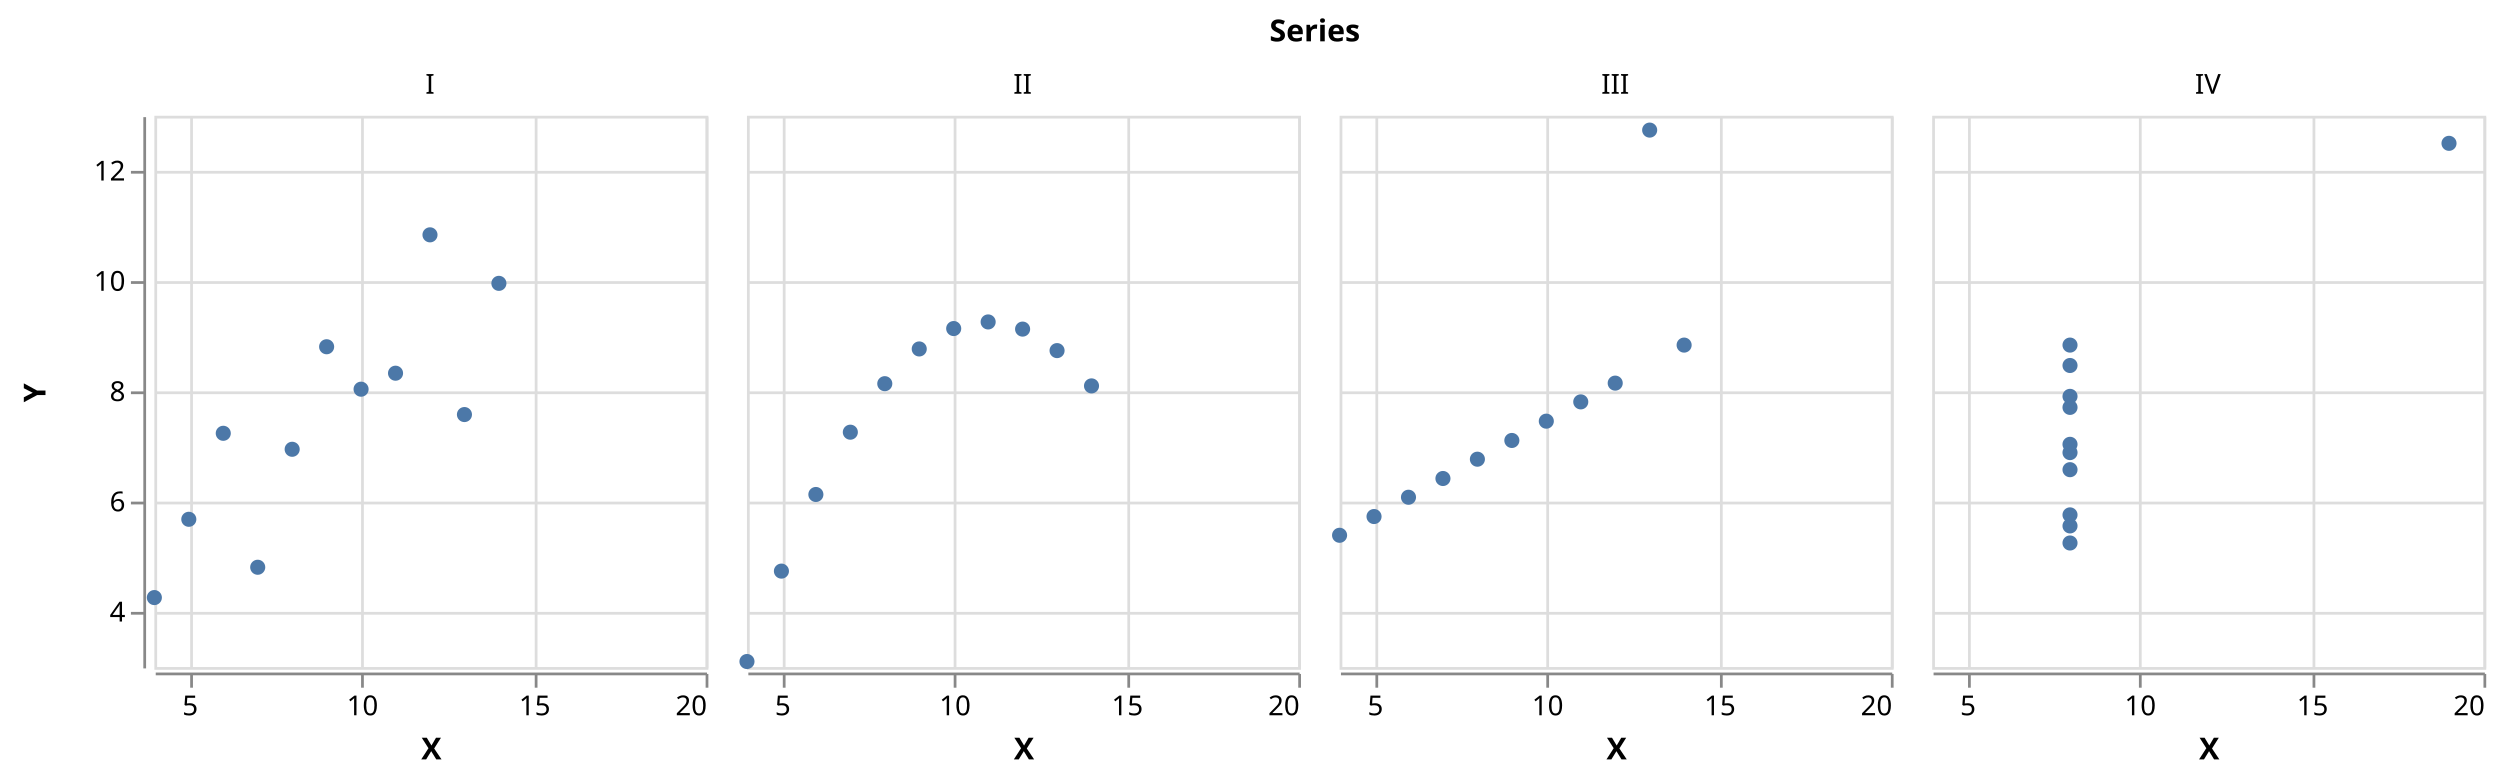
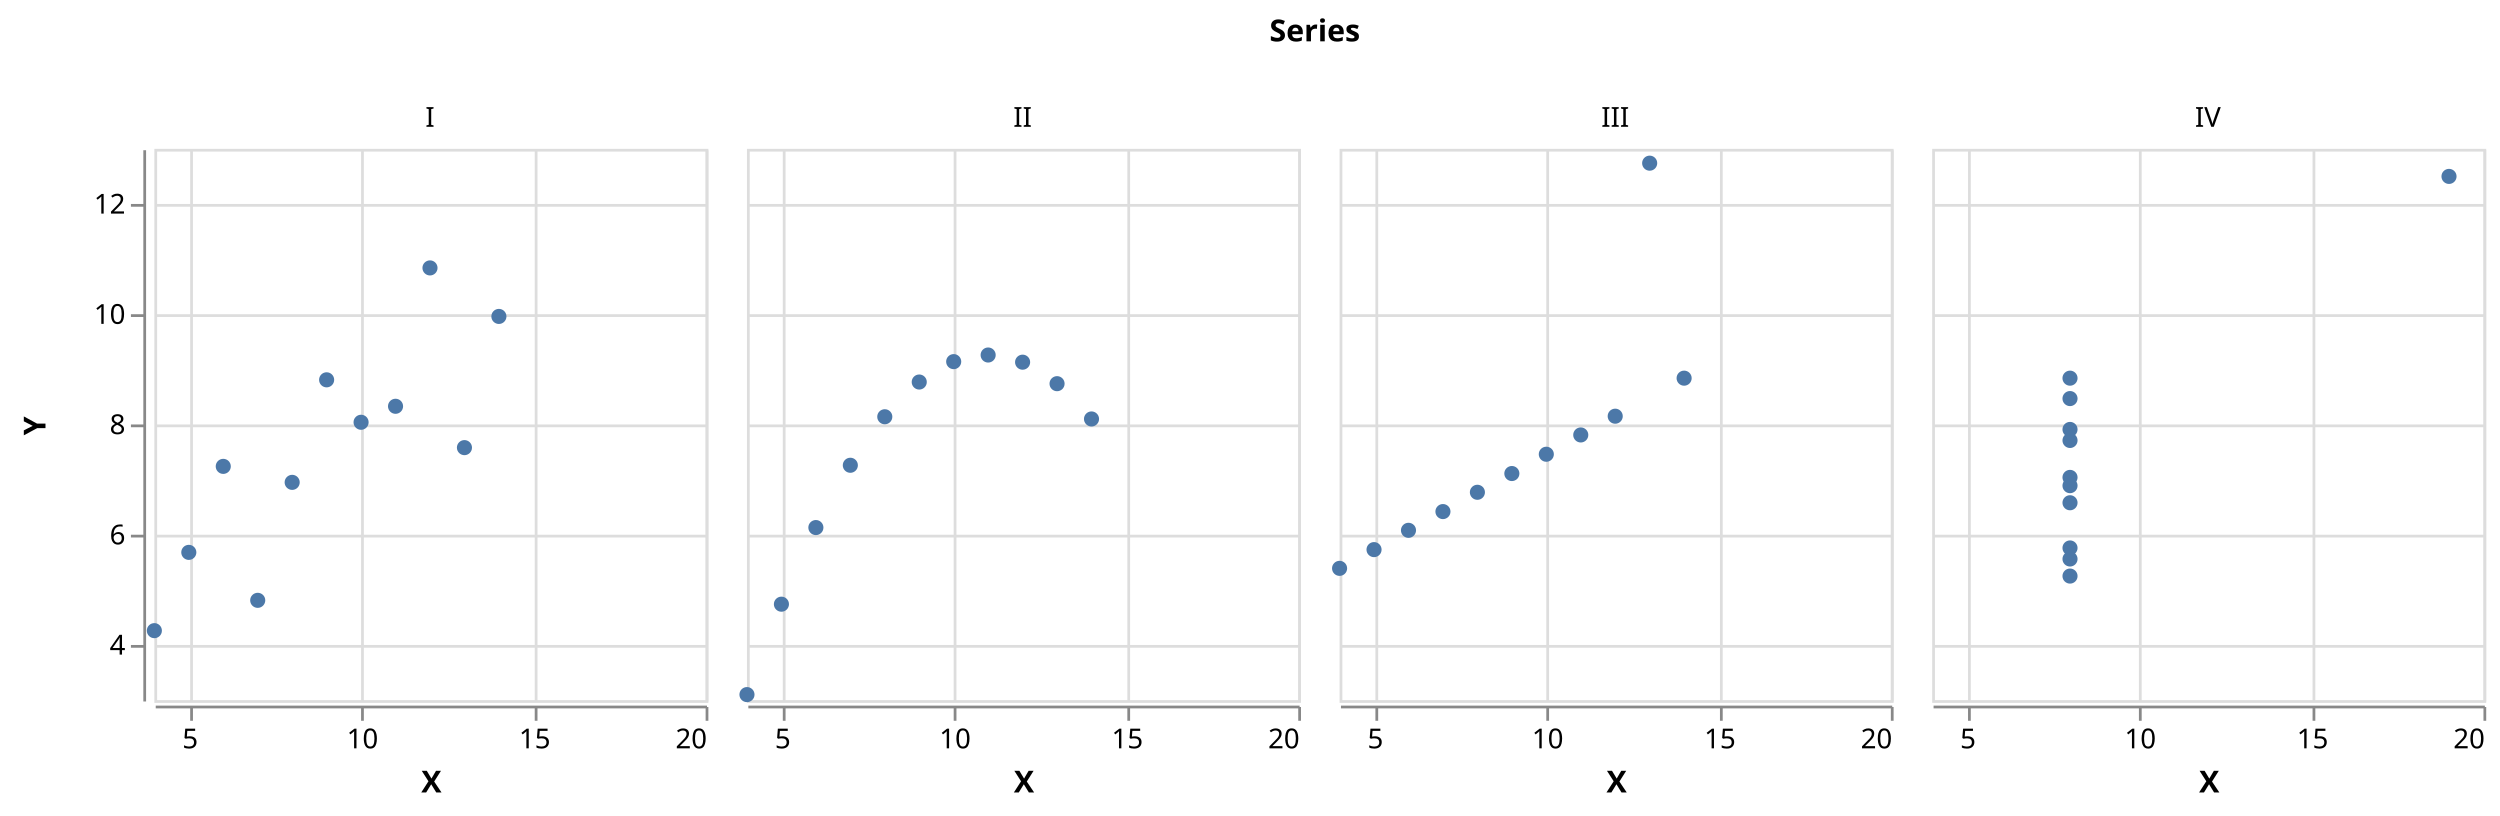
- <svg xmlns="http://www.w3.org/2000/svg" class="marks" width="907" height="284" viewBox="0 0 907 284" version="1.1">
-   <g transform="translate(56,42)">
+ <svg xmlns="http://www.w3.org/2000/svg" class="marks" width="907" height="296" viewBox="0 0 907 296" version="1.1">
+   <g transform="translate(56,54)">
    <g class="mark-group role-frame root">
      <g transform="translate(0,0)">
        <path class="background" d="M0,0h0v0h0Z" style="fill: none;" />
        <g>
-           <g class="mark-group role-column-title column_title">
+           <g class="mark-group role-column-title column-title">
            <g transform="translate(421,-27)">
              <path class="background" d="M0,0h0v0h0Z" style="fill: none;" />
              <g>
-                 <g class="mark-text role-column-title-text">
-                   <text text-anchor="middle" transform="translate(0,0)" style="font-family: sans-serif; font-size: 11px; font-weight: bold; fill: #000;">Series</text>
+                 <g class="mark-text role-title" style="pointer-events: none;">
+                   <text text-anchor="middle" transform="translate(0,-12)" style="font-family: sans-serif; font-size: 11px; font-weight: bold; fill: #000; opacity: 1;">Series</text>
                </g>
              </g>
            </g>
          </g>
          <g class="mark-group role-row-header row_header">
            <g transform="translate(-4,0)">
              <path class="background" d="M0,0h0v200h0Z" style="fill: none;" />
              <g>
                <g class="mark-group role-axis">
                  <g transform="translate(0.5,0.5)">
                    <path class="background" d="M0,0h0v0h0Z" style="pointer-events: none; fill: none;" />
                    <g>
                      <g class="mark-rule role-axis-tick" style="pointer-events: none;">
                        <line transform="translate(0,180)" x2="-5" y2="0" style="fill: none; stroke: #888; stroke-width: 1; opacity: 1;" />
                        <line transform="translate(0,140)" x2="-5" y2="0" style="fill: none; stroke: #888; stroke-width: 1; opacity: 1;" />
                        <line transform="translate(0,100)" x2="-5" y2="0" style="fill: none; stroke: #888; stroke-width: 1; opacity: 1;" />
                        <line transform="translate(0,60)" x2="-5" y2="0" style="fill: none; stroke: #888; stroke-width: 1; opacity: 1;" />
                        <line transform="translate(0,20)" x2="-5" y2="0" style="fill: none; stroke: #888; stroke-width: 1; opacity: 1;" />
                      </g>
                      <g class="mark-text role-axis-label" style="pointer-events: none;">
                        <text text-anchor="end" transform="translate(-7,183)" style="font-family: sans-serif; font-size: 10px; fill: #000; opacity: 1;">4</text>
                        <text text-anchor="end" transform="translate(-7,143)" style="font-family: sans-serif; font-size: 10px; fill: #000; opacity: 1;">6</text>
                        <text text-anchor="end" transform="translate(-7,103)" style="font-family: sans-serif; font-size: 10px; fill: #000; opacity: 1;">8</text>
                        <text text-anchor="end" transform="translate(-7,63)" style="font-family: sans-serif; font-size: 10px; fill: #000; opacity: 1;">10</text>
                        <text text-anchor="end" transform="translate(-7,23)" style="font-family: sans-serif; font-size: 10px; fill: #000; opacity: 1;">12</text>
                      </g>
                      <g class="mark-rule role-axis-domain" style="pointer-events: none;">
                        <line transform="translate(0,200)" x2="0" y2="-200" style="fill: none; stroke: #888; stroke-width: 1; opacity: 1;" />
                      </g>
                      <g class="mark-text role-axis-title" style="pointer-events: none;">
                        <text text-anchor="middle" transform="translate(-34,100) rotate(-90) translate(0,-2)" style="font-family: sans-serif; font-size: 11px; font-weight: bold; fill: #000; opacity: 1;">Y</text>
                      </g>
                    </g>
                  </g>
                </g>
              </g>
            </g>
          </g>
          <g class="mark-group role-column-header column_header">
            <g transform="translate(0,-1)">
              <path class="background" d="M0,0h200v0h-200Z" style="fill: none;" />
              <g>
                <g class="mark-text role-title" style="pointer-events: none;">
                  <text text-anchor="middle" transform="translate(100,-7)" style="font-family: sans-serif; font-size: 10px; fill: #000; opacity: 1;">I</text>
                </g>
              </g>
            </g>
            <g transform="translate(215,-1)">
              <path class="background" d="M0,0h200v0h-200Z" style="fill: none;" />
              <g>
                <g class="mark-text role-title" style="pointer-events: none;">
                  <text text-anchor="middle" transform="translate(100,-7)" style="font-family: sans-serif; font-size: 10px; fill: #000; opacity: 1;">II</text>
                </g>
              </g>
            </g>
            <g transform="translate(430,-1)">
              <path class="background" d="M0,0h200v0h-200Z" style="fill: none;" />
              <g>
                <g class="mark-text role-title" style="pointer-events: none;">
                  <text text-anchor="middle" transform="translate(100,-7)" style="font-family: sans-serif; font-size: 10px; fill: #000; opacity: 1;">III</text>
                </g>
              </g>
            </g>
            <g transform="translate(645,-1)">
              <path class="background" d="M0,0h200v0h-200Z" style="fill: none;" />
              <g>
                <g class="mark-text role-title" style="pointer-events: none;">
                  <text text-anchor="middle" transform="translate(100,-7)" style="font-family: sans-serif; font-size: 10px; fill: #000; opacity: 1;">IV</text>
                </g>
              </g>
            </g>
          </g>
          <g class="mark-group role-column-footer column_footer">
            <g transform="translate(0,202)">
              <path class="background" d="M0,0h200v0h-200Z" style="fill: none;" />
              <g>
                <g class="mark-group role-axis">
                  <g transform="translate(0.5,0.5)">
                    <path class="background" d="M0,0h0v0h0Z" style="pointer-events: none; fill: none;" />
                    <g>
                      <g class="mark-rule role-axis-tick" style="pointer-events: none;">
                        <line transform="translate(13,0)" x2="0" y2="5" style="fill: none; stroke: #888; stroke-width: 1; opacity: 1;" />
                        <line transform="translate(75,0)" x2="0" y2="5" style="fill: none; stroke: #888; stroke-width: 1; opacity: 1;" />
                        <line transform="translate(138,0)" x2="0" y2="5" style="fill: none; stroke: #888; stroke-width: 1; opacity: 1;" />
                        <line transform="translate(200,0)" x2="0" y2="5" style="fill: none; stroke: #888; stroke-width: 1; opacity: 1;" />
                      </g>
                      <g class="mark-text role-axis-label" style="pointer-events: none;">
                        <text text-anchor="middle" transform="translate(12.5,15)" style="font-family: sans-serif; font-size: 10px; fill: #000; opacity: 1;">5</text>
                        <text text-anchor="middle" transform="translate(75,15)" style="font-family: sans-serif; font-size: 10px; fill: #000; opacity: 1;">10</text>
                        <text text-anchor="middle" transform="translate(137.5,15)" style="font-family: sans-serif; font-size: 10px; fill: #000; opacity: 1;">15</text>
                        <text text-anchor="end" transform="translate(200,15)" style="font-family: sans-serif; font-size: 10px; fill: #000; opacity: 1;">20</text>
                      </g>
                      <g class="mark-rule role-axis-domain" style="pointer-events: none;">
                        <line transform="translate(0,0)" x2="200" y2="0" style="fill: none; stroke: #888; stroke-width: 1; opacity: 1;" />
                      </g>
                      <g class="mark-text role-axis-title" style="pointer-events: none;">
                        <text text-anchor="middle" transform="translate(100,31)" style="font-family: sans-serif; font-size: 11px; font-weight: bold; fill: #000; opacity: 1;">X</text>
                      </g>
                    </g>
                  </g>
                </g>
              </g>
            </g>
            <g transform="translate(215,202)">
              <path class="background" d="M0,0h200v0h-200Z" style="fill: none;" />
              <g>
                <g class="mark-group role-axis">
                  <g transform="translate(0.5,0.5)">
                    <path class="background" d="M0,0h0v0h0Z" style="pointer-events: none; fill: none;" />
                    <g>
                      <g class="mark-rule role-axis-tick" style="pointer-events: none;">
                        <line transform="translate(13,0)" x2="0" y2="5" style="fill: none; stroke: #888; stroke-width: 1; opacity: 1;" />
                        <line transform="translate(75,0)" x2="0" y2="5" style="fill: none; stroke: #888; stroke-width: 1; opacity: 1;" />
                        <line transform="translate(138,0)" x2="0" y2="5" style="fill: none; stroke: #888; stroke-width: 1; opacity: 1;" />
                        <line transform="translate(200,0)" x2="0" y2="5" style="fill: none; stroke: #888; stroke-width: 1; opacity: 1;" />
                      </g>
                      <g class="mark-text role-axis-label" style="pointer-events: none;">
                        <text text-anchor="middle" transform="translate(12.5,15)" style="font-family: sans-serif; font-size: 10px; fill: #000; opacity: 1;">5</text>
                        <text text-anchor="middle" transform="translate(75,15)" style="font-family: sans-serif; font-size: 10px; fill: #000; opacity: 1;">10</text>
                        <text text-anchor="middle" transform="translate(137.5,15)" style="font-family: sans-serif; font-size: 10px; fill: #000; opacity: 1;">15</text>
                        <text text-anchor="end" transform="translate(200,15)" style="font-family: sans-serif; font-size: 10px; fill: #000; opacity: 1;">20</text>
                      </g>
                      <g class="mark-rule role-axis-domain" style="pointer-events: none;">
                        <line transform="translate(0,0)" x2="200" y2="0" style="fill: none; stroke: #888; stroke-width: 1; opacity: 1;" />
                      </g>
                      <g class="mark-text role-axis-title" style="pointer-events: none;">
                        <text text-anchor="middle" transform="translate(100,31)" style="font-family: sans-serif; font-size: 11px; font-weight: bold; fill: #000; opacity: 1;">X</text>
                      </g>
                    </g>
                  </g>
                </g>
              </g>
            </g>
            <g transform="translate(430,202)">
              <path class="background" d="M0,0h200v0h-200Z" style="fill: none;" />
              <g>
                <g class="mark-group role-axis">
                  <g transform="translate(0.5,0.5)">
                    <path class="background" d="M0,0h0v0h0Z" style="pointer-events: none; fill: none;" />
                    <g>
                      <g class="mark-rule role-axis-tick" style="pointer-events: none;">
                        <line transform="translate(13,0)" x2="0" y2="5" style="fill: none; stroke: #888; stroke-width: 1; opacity: 1;" />
                        <line transform="translate(75,0)" x2="0" y2="5" style="fill: none; stroke: #888; stroke-width: 1; opacity: 1;" />
                        <line transform="translate(138,0)" x2="0" y2="5" style="fill: none; stroke: #888; stroke-width: 1; opacity: 1;" />
                        <line transform="translate(200,0)" x2="0" y2="5" style="fill: none; stroke: #888; stroke-width: 1; opacity: 1;" />
                      </g>
                      <g class="mark-text role-axis-label" style="pointer-events: none;">
                        <text text-anchor="middle" transform="translate(12.5,15)" style="font-family: sans-serif; font-size: 10px; fill: #000; opacity: 1;">5</text>
                        <text text-anchor="middle" transform="translate(75,15)" style="font-family: sans-serif; font-size: 10px; fill: #000; opacity: 1;">10</text>
                        <text text-anchor="middle" transform="translate(137.5,15)" style="font-family: sans-serif; font-size: 10px; fill: #000; opacity: 1;">15</text>
                        <text text-anchor="end" transform="translate(200,15)" style="font-family: sans-serif; font-size: 10px; fill: #000; opacity: 1;">20</text>
                      </g>
                      <g class="mark-rule role-axis-domain" style="pointer-events: none;">
                        <line transform="translate(0,0)" x2="200" y2="0" style="fill: none; stroke: #888; stroke-width: 1; opacity: 1;" />
                      </g>
                      <g class="mark-text role-axis-title" style="pointer-events: none;">
                        <text text-anchor="middle" transform="translate(100,31)" style="font-family: sans-serif; font-size: 11px; font-weight: bold; fill: #000; opacity: 1;">X</text>
                      </g>
                    </g>
                  </g>
                </g>
              </g>
            </g>
            <g transform="translate(645,202)">
              <path class="background" d="M0,0h200v0h-200Z" style="fill: none;" />
              <g>
                <g class="mark-group role-axis">
                  <g transform="translate(0.5,0.5)">
                    <path class="background" d="M0,0h0v0h0Z" style="pointer-events: none; fill: none;" />
                    <g>
                      <g class="mark-rule role-axis-tick" style="pointer-events: none;">
                        <line transform="translate(13,0)" x2="0" y2="5" style="fill: none; stroke: #888; stroke-width: 1; opacity: 1;" />
                        <line transform="translate(75,0)" x2="0" y2="5" style="fill: none; stroke: #888; stroke-width: 1; opacity: 1;" />
                        <line transform="translate(138,0)" x2="0" y2="5" style="fill: none; stroke: #888; stroke-width: 1; opacity: 1;" />
                        <line transform="translate(200,0)" x2="0" y2="5" style="fill: none; stroke: #888; stroke-width: 1; opacity: 1;" />
                      </g>
                      <g class="mark-text role-axis-label" style="pointer-events: none;">
                        <text text-anchor="middle" transform="translate(12.5,15)" style="font-family: sans-serif; font-size: 10px; fill: #000; opacity: 1;">5</text>
                        <text text-anchor="middle" transform="translate(75,15)" style="font-family: sans-serif; font-size: 10px; fill: #000; opacity: 1;">10</text>
                        <text text-anchor="middle" transform="translate(137.5,15)" style="font-family: sans-serif; font-size: 10px; fill: #000; opacity: 1;">15</text>
                        <text text-anchor="end" transform="translate(200,15)" style="font-family: sans-serif; font-size: 10px; fill: #000; opacity: 1;">20</text>
                      </g>
                      <g class="mark-rule role-axis-domain" style="pointer-events: none;">
                        <line transform="translate(0,0)" x2="200" y2="0" style="fill: none; stroke: #888; stroke-width: 1; opacity: 1;" />
                      </g>
                      <g class="mark-text role-axis-title" style="pointer-events: none;">
                        <text text-anchor="middle" transform="translate(100,31)" style="font-family: sans-serif; font-size: 11px; font-weight: bold; fill: #000; opacity: 1;">X</text>
                      </g>
                    </g>
                  </g>
                </g>
              </g>
            </g>
          </g>
          <g class="mark-group role-scope cell">
            <g transform="translate(0,0)">
              <path class="background" d="M0.5,0.5h200v200h-200Z" style="fill: none; stroke: #ddd;" />
              <g>
                <g class="mark-group role-axis">
                  <g transform="translate(0.5,200.5)">
                    <path class="background" d="M0,0h0v0h0Z" style="pointer-events: none; fill: none;" />
                    <g>
                      <g class="mark-rule role-axis-grid" style="pointer-events: none;">
                        <line transform="translate(13,-200)" x2="0" y2="200" style="fill: none; stroke: #ddd; stroke-width: 1; opacity: 1;" />
                        <line transform="translate(75,-200)" x2="0" y2="200" style="fill: none; stroke: #ddd; stroke-width: 1; opacity: 1;" />
                        <line transform="translate(138,-200)" x2="0" y2="200" style="fill: none; stroke: #ddd; stroke-width: 1; opacity: 1;" />
                        <line transform="translate(200,-200)" x2="0" y2="200" style="fill: none; stroke: #ddd; stroke-width: 1; opacity: 1;" />
                      </g>
                    </g>
                  </g>
                </g>
                <g class="mark-group role-axis">
                  <g transform="translate(0.5,0.5)">
                    <path class="background" d="M0,0h0v0h0Z" style="pointer-events: none; fill: none;" />
                    <g>
                      <g class="mark-rule role-axis-grid" style="pointer-events: none;">
                        <line transform="translate(0,180)" x2="200" y2="0" style="fill: none; stroke: #ddd; stroke-width: 1; opacity: 1;" />
                        <line transform="translate(0,140)" x2="200" y2="0" style="fill: none; stroke: #ddd; stroke-width: 1; opacity: 1;" />
                        <line transform="translate(0,100)" x2="200" y2="0" style="fill: none; stroke: #ddd; stroke-width: 1; opacity: 1;" />
                        <line transform="translate(0,60)" x2="200" y2="0" style="fill: none; stroke: #ddd; stroke-width: 1; opacity: 1;" />
                        <line transform="translate(0,20)" x2="200" y2="0" style="fill: none; stroke: #ddd; stroke-width: 1; opacity: 1;" />
                      </g>
                    </g>
                  </g>
                </g>
                <g class="mark-symbol role-mark child_marks">
                  <path transform="translate(75,99.2)" d="M2.739,0A2.739,2.739,0,1,1,-2.739,0A2.739,2.739,0,1,1,2.739,0" style="fill: #4c78a8; stroke-width: 2; opacity: 1;" />
                  <path transform="translate(50,121)" d="M2.739,0A2.739,2.739,0,1,1,-2.739,0A2.739,2.739,0,1,1,2.739,0" style="fill: #4c78a8; stroke-width: 2; opacity: 1;" />
                  <path transform="translate(112.5,108.4)" d="M2.739,0A2.739,2.739,0,1,1,-2.739,0A2.739,2.739,0,1,1,2.739,0" style="fill: #4c78a8; stroke-width: 2; opacity: 1;" />
                  <path transform="translate(62.5,83.8)" d="M2.739,0A2.739,2.739,0,1,1,-2.739,0A2.739,2.739,0,1,1,2.739,0" style="fill: #4c78a8; stroke-width: 2; opacity: 1;" />
                  <path transform="translate(87.5,93.4)" d="M2.739,0A2.739,2.739,0,1,1,-2.739,0A2.739,2.739,0,1,1,2.739,0" style="fill: #4c78a8; stroke-width: 2; opacity: 1;" />
                  <path transform="translate(125,60.8)" d="M2.739,0A2.739,2.739,0,1,1,-2.739,0A2.739,2.739,0,1,1,2.739,0" style="fill: #4c78a8; stroke-width: 2; opacity: 1;" />
                  <path transform="translate(25,115.2)" d="M2.739,0A2.739,2.739,0,1,1,-2.739,0A2.739,2.739,0,1,1,2.739,0" style="fill: #4c78a8; stroke-width: 2; opacity: 1;" />
                  <path transform="translate(0,174.8)" d="M2.739,0A2.739,2.739,0,1,1,-2.739,0A2.739,2.739,0,1,1,2.739,0" style="fill: #4c78a8; stroke-width: 2; opacity: 1;" />
                  <path transform="translate(100,43.2)" d="M2.739,0A2.739,2.739,0,1,1,-2.739,0A2.739,2.739,0,1,1,2.739,0" style="fill: #4c78a8; stroke-width: 2; opacity: 1;" />
                  <path transform="translate(37.5,163.8)" d="M2.739,0A2.739,2.739,0,1,1,-2.739,0A2.739,2.739,0,1,1,2.739,0" style="fill: #4c78a8; stroke-width: 2; opacity: 1;" />
                  <path transform="translate(12.5,146.4)" d="M2.739,0A2.739,2.739,0,1,1,-2.739,0A2.739,2.739,0,1,1,2.739,0" style="fill: #4c78a8; stroke-width: 2; opacity: 1;" />
                </g>
              </g>
            </g>
            <g transform="translate(215,0)">
              <path class="background" d="M0.5,0.5h200v200h-200Z" style="fill: none; stroke: #ddd;" />
              <g>
                <g class="mark-group role-axis">
                  <g transform="translate(0.5,200.5)">
                    <path class="background" d="M0,0h0v0h0Z" style="pointer-events: none; fill: none;" />
                    <g>
                      <g class="mark-rule role-axis-grid" style="pointer-events: none;">
                        <line transform="translate(13,-200)" x2="0" y2="200" style="fill: none; stroke: #ddd; stroke-width: 1; opacity: 1;" />
                        <line transform="translate(75,-200)" x2="0" y2="200" style="fill: none; stroke: #ddd; stroke-width: 1; opacity: 1;" />
                        <line transform="translate(138,-200)" x2="0" y2="200" style="fill: none; stroke: #ddd; stroke-width: 1; opacity: 1;" />
                        <line transform="translate(200,-200)" x2="0" y2="200" style="fill: none; stroke: #ddd; stroke-width: 1; opacity: 1;" />
                      </g>
                    </g>
                  </g>
                </g>
                <g class="mark-group role-axis">
                  <g transform="translate(0.5,0.5)">
                    <path class="background" d="M0,0h0v0h0Z" style="pointer-events: none; fill: none;" />
                    <g>
                      <g class="mark-rule role-axis-grid" style="pointer-events: none;">
                        <line transform="translate(0,180)" x2="200" y2="0" style="fill: none; stroke: #ddd; stroke-width: 1; opacity: 1;" />
                        <line transform="translate(0,140)" x2="200" y2="0" style="fill: none; stroke: #ddd; stroke-width: 1; opacity: 1;" />
                        <line transform="translate(0,100)" x2="200" y2="0" style="fill: none; stroke: #ddd; stroke-width: 1; opacity: 1;" />
                        <line transform="translate(0,60)" x2="200" y2="0" style="fill: none; stroke: #ddd; stroke-width: 1; opacity: 1;" />
                        <line transform="translate(0,20)" x2="200" y2="0" style="fill: none; stroke: #ddd; stroke-width: 1; opacity: 1;" />
                      </g>
                    </g>
                  </g>
                </g>
                <g class="mark-symbol role-mark child_marks">
                  <path transform="translate(75,77.2)" d="M2.739,0A2.739,2.739,0,1,1,-2.739,0A2.739,2.739,0,1,1,2.739,0" style="fill: #4c78a8; stroke-width: 2; opacity: 1;" />
                  <path transform="translate(50,97.2)" d="M2.739,0A2.739,2.739,0,1,1,-2.739,0A2.739,2.739,0,1,1,2.739,0" style="fill: #4c78a8; stroke-width: 2; opacity: 1;" />
                  <path transform="translate(112.5,85.2)" d="M2.739,0A2.739,2.739,0,1,1,-2.739,0A2.739,2.739,0,1,1,2.739,0" style="fill: #4c78a8; stroke-width: 2; opacity: 1;" />
                  <path transform="translate(62.5,84.6)" d="M2.739,0A2.739,2.739,0,1,1,-2.739,0A2.739,2.739,0,1,1,2.739,0" style="fill: #4c78a8; stroke-width: 2; opacity: 1;" />
                  <path transform="translate(87.5,74.8)" d="M2.739,0A2.739,2.739,0,1,1,-2.739,0A2.739,2.739,0,1,1,2.739,0" style="fill: #4c78a8; stroke-width: 2; opacity: 1;" />
                  <path transform="translate(125,98)" d="M2.739,0A2.739,2.739,0,1,1,-2.739,0A2.739,2.739,0,1,1,2.739,0" style="fill: #4c78a8; stroke-width: 2; opacity: 1;" />
                  <path transform="translate(25,137.4)" d="M2.739,0A2.739,2.739,0,1,1,-2.739,0A2.739,2.739,0,1,1,2.739,0" style="fill: #4c78a8; stroke-width: 2; opacity: 1;" />
                  <path transform="translate(0,198)" d="M2.739,0A2.739,2.739,0,1,1,-2.739,0A2.739,2.739,0,1,1,2.739,0" style="fill: #4c78a8; stroke-width: 2; opacity: 1;" />
                  <path transform="translate(100,77.4)" d="M2.739,0A2.739,2.739,0,1,1,-2.739,0A2.739,2.739,0,1,1,2.739,0" style="fill: #4c78a8; stroke-width: 2; opacity: 1;" />
                  <path transform="translate(37.5,114.8)" d="M2.739,0A2.739,2.739,0,1,1,-2.739,0A2.739,2.739,0,1,1,2.739,0" style="fill: #4c78a8; stroke-width: 2; opacity: 1;" />
                  <path transform="translate(12.5,165.2)" d="M2.739,0A2.739,2.739,0,1,1,-2.739,0A2.739,2.739,0,1,1,2.739,0" style="fill: #4c78a8; stroke-width: 2; opacity: 1;" />
                </g>
              </g>
            </g>
            <g transform="translate(430,0)">
              <path class="background" d="M0.5,0.5h200v200h-200Z" style="fill: none; stroke: #ddd;" />
              <g>
                <g class="mark-group role-axis">
                  <g transform="translate(0.5,200.5)">
                    <path class="background" d="M0,0h0v0h0Z" style="pointer-events: none; fill: none;" />
                    <g>
                      <g class="mark-rule role-axis-grid" style="pointer-events: none;">
                        <line transform="translate(13,-200)" x2="0" y2="200" style="fill: none; stroke: #ddd; stroke-width: 1; opacity: 1;" />
                        <line transform="translate(75,-200)" x2="0" y2="200" style="fill: none; stroke: #ddd; stroke-width: 1; opacity: 1;" />
                        <line transform="translate(138,-200)" x2="0" y2="200" style="fill: none; stroke: #ddd; stroke-width: 1; opacity: 1;" />
                        <line transform="translate(200,-200)" x2="0" y2="200" style="fill: none; stroke: #ddd; stroke-width: 1; opacity: 1;" />
                      </g>
                    </g>
                  </g>
                </g>
                <g class="mark-group role-axis">
                  <g transform="translate(0.5,0.5)">
                    <path class="background" d="M0,0h0v0h0Z" style="pointer-events: none; fill: none;" />
                    <g>
                      <g class="mark-rule role-axis-grid" style="pointer-events: none;">
                        <line transform="translate(0,180)" x2="200" y2="0" style="fill: none; stroke: #ddd; stroke-width: 1; opacity: 1;" />
                        <line transform="translate(0,140)" x2="200" y2="0" style="fill: none; stroke: #ddd; stroke-width: 1; opacity: 1;" />
                        <line transform="translate(0,100)" x2="200" y2="0" style="fill: none; stroke: #ddd; stroke-width: 1; opacity: 1;" />
                        <line transform="translate(0,60)" x2="200" y2="0" style="fill: none; stroke: #ddd; stroke-width: 1; opacity: 1;" />
                        <line transform="translate(0,20)" x2="200" y2="0" style="fill: none; stroke: #ddd; stroke-width: 1; opacity: 1;" />
                      </g>
                    </g>
                  </g>
                </g>
                <g class="mark-symbol role-mark child_marks">
                  <path transform="translate(75,110.8)" d="M2.739,0A2.739,2.739,0,1,1,-2.739,0A2.739,2.739,0,1,1,2.739,0" style="fill: #4c78a8; stroke-width: 2; opacity: 1;" />
                  <path transform="translate(50,124.6)" d="M2.739,0A2.739,2.739,0,1,1,-2.739,0A2.739,2.739,0,1,1,2.739,0" style="fill: #4c78a8; stroke-width: 2; opacity: 1;" />
                  <path transform="translate(112.5,5.2)" d="M2.739,0A2.739,2.739,0,1,1,-2.739,0A2.739,2.739,0,1,1,2.739,0" style="fill: #4c78a8; stroke-width: 2; opacity: 1;" />
                  <path transform="translate(62.5,117.8)" d="M2.739,0A2.739,2.739,0,1,1,-2.739,0A2.739,2.739,0,1,1,2.739,0" style="fill: #4c78a8; stroke-width: 2; opacity: 1;" />
                  <path transform="translate(87.5,103.8)" d="M2.739,0A2.739,2.739,0,1,1,-2.739,0A2.739,2.739,0,1,1,2.739,0" style="fill: #4c78a8; stroke-width: 2; opacity: 1;" />
                  <path transform="translate(125,83.2)" d="M2.739,0A2.739,2.739,0,1,1,-2.739,0A2.739,2.739,0,1,1,2.739,0" style="fill: #4c78a8; stroke-width: 2; opacity: 1;" />
                  <path transform="translate(25,138.4)" d="M2.739,0A2.739,2.739,0,1,1,-2.739,0A2.739,2.739,0,1,1,2.739,0" style="fill: #4c78a8; stroke-width: 2; opacity: 1;" />
                  <path transform="translate(0,152.2)" d="M2.739,0A2.739,2.739,0,1,1,-2.739,0A2.739,2.739,0,1,1,2.739,0" style="fill: #4c78a8; stroke-width: 2; opacity: 1;" />
                  <path transform="translate(100,97)" d="M2.739,0A2.739,2.739,0,1,1,-2.739,0A2.739,2.739,0,1,1,2.739,0" style="fill: #4c78a8; stroke-width: 2; opacity: 1;" />
                  <path transform="translate(37.5,131.6)" d="M2.739,0A2.739,2.739,0,1,1,-2.739,0A2.739,2.739,0,1,1,2.739,0" style="fill: #4c78a8; stroke-width: 2; opacity: 1;" />
                  <path transform="translate(12.5,145.4)" d="M2.739,0A2.739,2.739,0,1,1,-2.739,0A2.739,2.739,0,1,1,2.739,0" style="fill: #4c78a8; stroke-width: 2; opacity: 1;" />
                </g>
              </g>
            </g>
            <g transform="translate(645,0)">
              <path class="background" d="M0.5,0.5h200v200h-200Z" style="fill: none; stroke: #ddd;" />
              <g>
                <g class="mark-group role-axis">
                  <g transform="translate(0.5,200.5)">
                    <path class="background" d="M0,0h0v0h0Z" style="pointer-events: none; fill: none;" />
                    <g>
                      <g class="mark-rule role-axis-grid" style="pointer-events: none;">
                        <line transform="translate(13,-200)" x2="0" y2="200" style="fill: none; stroke: #ddd; stroke-width: 1; opacity: 1;" />
                        <line transform="translate(75,-200)" x2="0" y2="200" style="fill: none; stroke: #ddd; stroke-width: 1; opacity: 1;" />
                        <line transform="translate(138,-200)" x2="0" y2="200" style="fill: none; stroke: #ddd; stroke-width: 1; opacity: 1;" />
                        <line transform="translate(200,-200)" x2="0" y2="200" style="fill: none; stroke: #ddd; stroke-width: 1; opacity: 1;" />
                      </g>
                    </g>
                  </g>
                </g>
                <g class="mark-group role-axis">
                  <g transform="translate(0.5,0.5)">
                    <path class="background" d="M0,0h0v0h0Z" style="pointer-events: none; fill: none;" />
                    <g>
                      <g class="mark-rule role-axis-grid" style="pointer-events: none;">
                        <line transform="translate(0,180)" x2="200" y2="0" style="fill: none; stroke: #ddd; stroke-width: 1; opacity: 1;" />
                        <line transform="translate(0,140)" x2="200" y2="0" style="fill: none; stroke: #ddd; stroke-width: 1; opacity: 1;" />
                        <line transform="translate(0,100)" x2="200" y2="0" style="fill: none; stroke: #ddd; stroke-width: 1; opacity: 1;" />
                        <line transform="translate(0,60)" x2="200" y2="0" style="fill: none; stroke: #ddd; stroke-width: 1; opacity: 1;" />
                        <line transform="translate(0,20)" x2="200" y2="0" style="fill: none; stroke: #ddd; stroke-width: 1; opacity: 1;" />
                      </g>
                    </g>
                  </g>
                </g>
                <g class="mark-symbol role-mark child_marks">
                  <path transform="translate(50,128.4)" d="M2.739,0A2.739,2.739,0,1,1,-2.739,0A2.739,2.739,0,1,1,2.739,0" style="fill: #4c78a8; stroke-width: 2; opacity: 1;" />
                  <path transform="translate(50,144.8)" d="M2.739,0A2.739,2.739,0,1,1,-2.739,0A2.739,2.739,0,1,1,2.739,0" style="fill: #4c78a8; stroke-width: 2; opacity: 1;" />
                  <path transform="translate(50,105.8)" d="M2.739,0A2.739,2.739,0,1,1,-2.739,0A2.739,2.739,0,1,1,2.739,0" style="fill: #4c78a8; stroke-width: 2; opacity: 1;" />
                  <path transform="translate(50,83.2)" d="M2.739,0A2.739,2.739,0,1,1,-2.739,0A2.739,2.739,0,1,1,2.739,0" style="fill: #4c78a8; stroke-width: 2; opacity: 1;" />
                  <path transform="translate(50,90.6)" d="M2.739,0A2.739,2.739,0,1,1,-2.739,0A2.739,2.739,0,1,1,2.739,0" style="fill: #4c78a8; stroke-width: 2; opacity: 1;" />
                  <path transform="translate(50,119.2)" d="M2.739,0A2.739,2.739,0,1,1,-2.739,0A2.739,2.739,0,1,1,2.739,0" style="fill: #4c78a8; stroke-width: 2; opacity: 1;" />
                  <path transform="translate(50,155)" d="M2.739,0A2.739,2.739,0,1,1,-2.739,0A2.739,2.739,0,1,1,2.739,0" style="fill: #4c78a8; stroke-width: 2; opacity: 1;" />
                  <path transform="translate(187.5,10)" d="M2.739,0A2.739,2.739,0,1,1,-2.739,0A2.739,2.739,0,1,1,2.739,0" style="fill: #4c78a8; stroke-width: 2; opacity: 1;" />
                  <path transform="translate(50,148.8)" d="M2.739,0A2.739,2.739,0,1,1,-2.739,0A2.739,2.739,0,1,1,2.739,0" style="fill: #4c78a8; stroke-width: 2; opacity: 1;" />
                  <path transform="translate(50,101.8)" d="M2.739,0A2.739,2.739,0,1,1,-2.739,0A2.739,2.739,0,1,1,2.739,0" style="fill: #4c78a8; stroke-width: 2; opacity: 1;" />
                  <path transform="translate(50,122.2)" d="M2.739,0A2.739,2.739,0,1,1,-2.739,0A2.739,2.739,0,1,1,2.739,0" style="fill: #4c78a8; stroke-width: 2; opacity: 1;" />
                </g>
              </g>
            </g>
          </g>
        </g>
      </g>
    </g>
  </g>
</svg>
